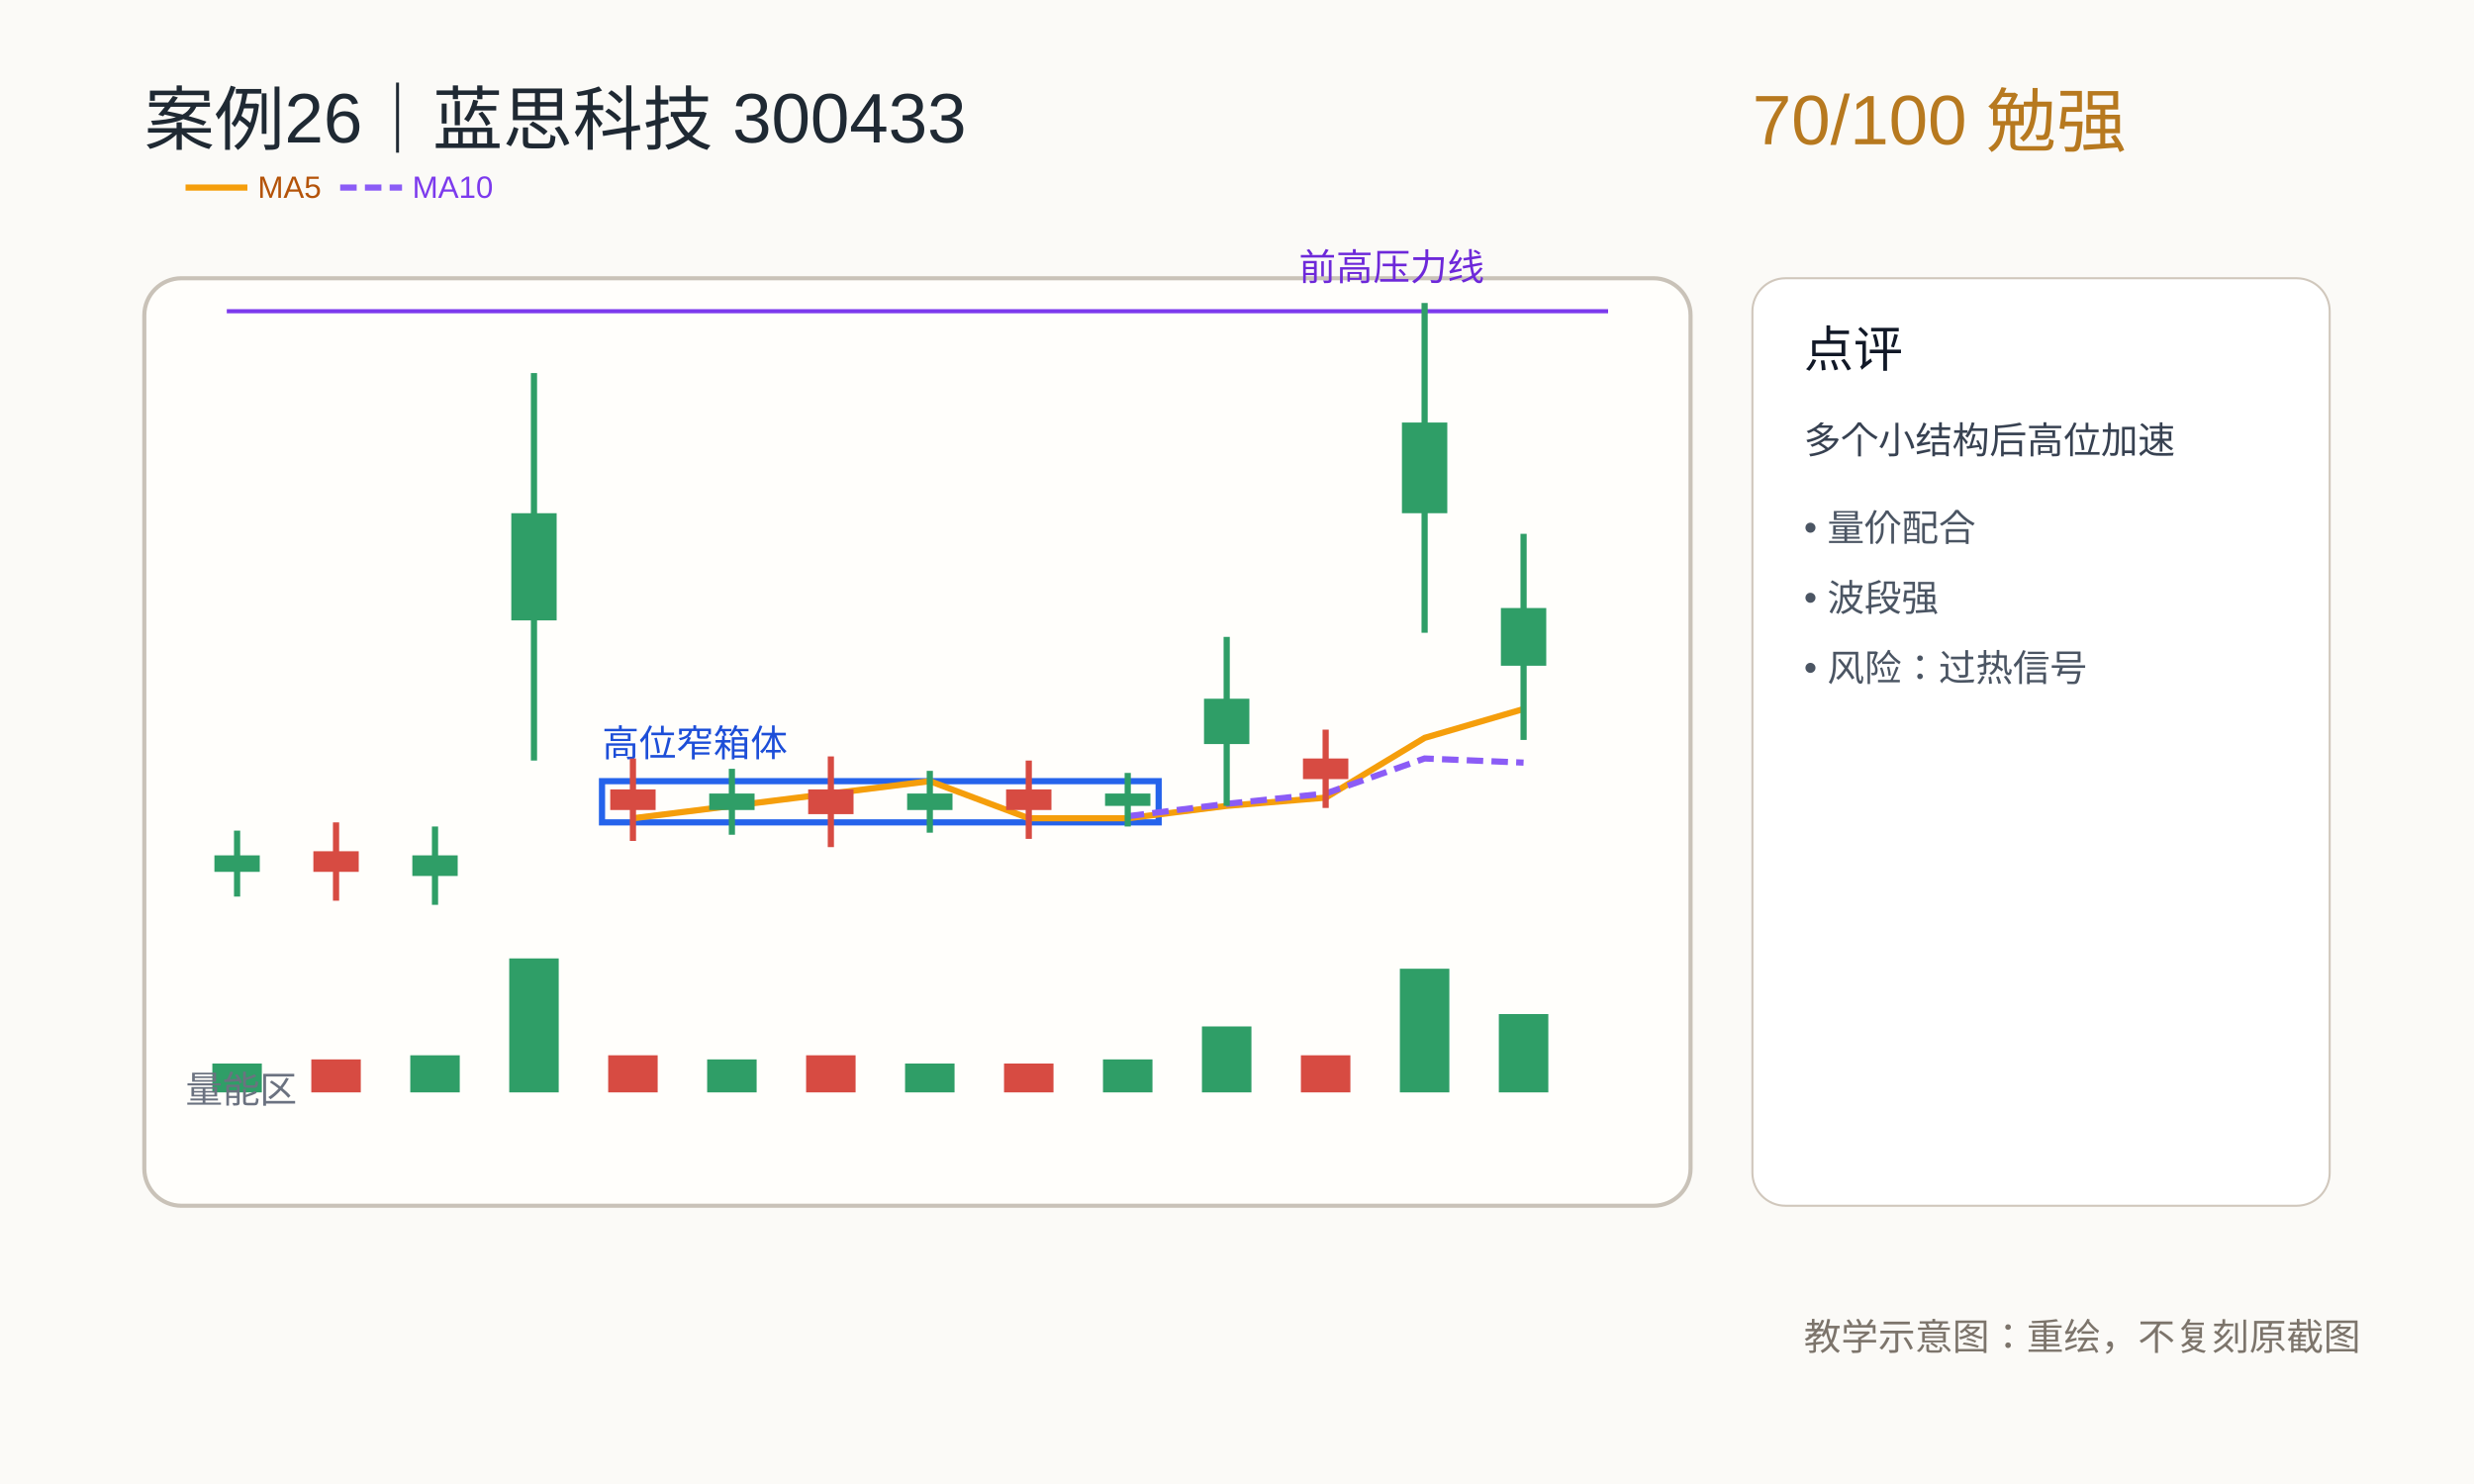
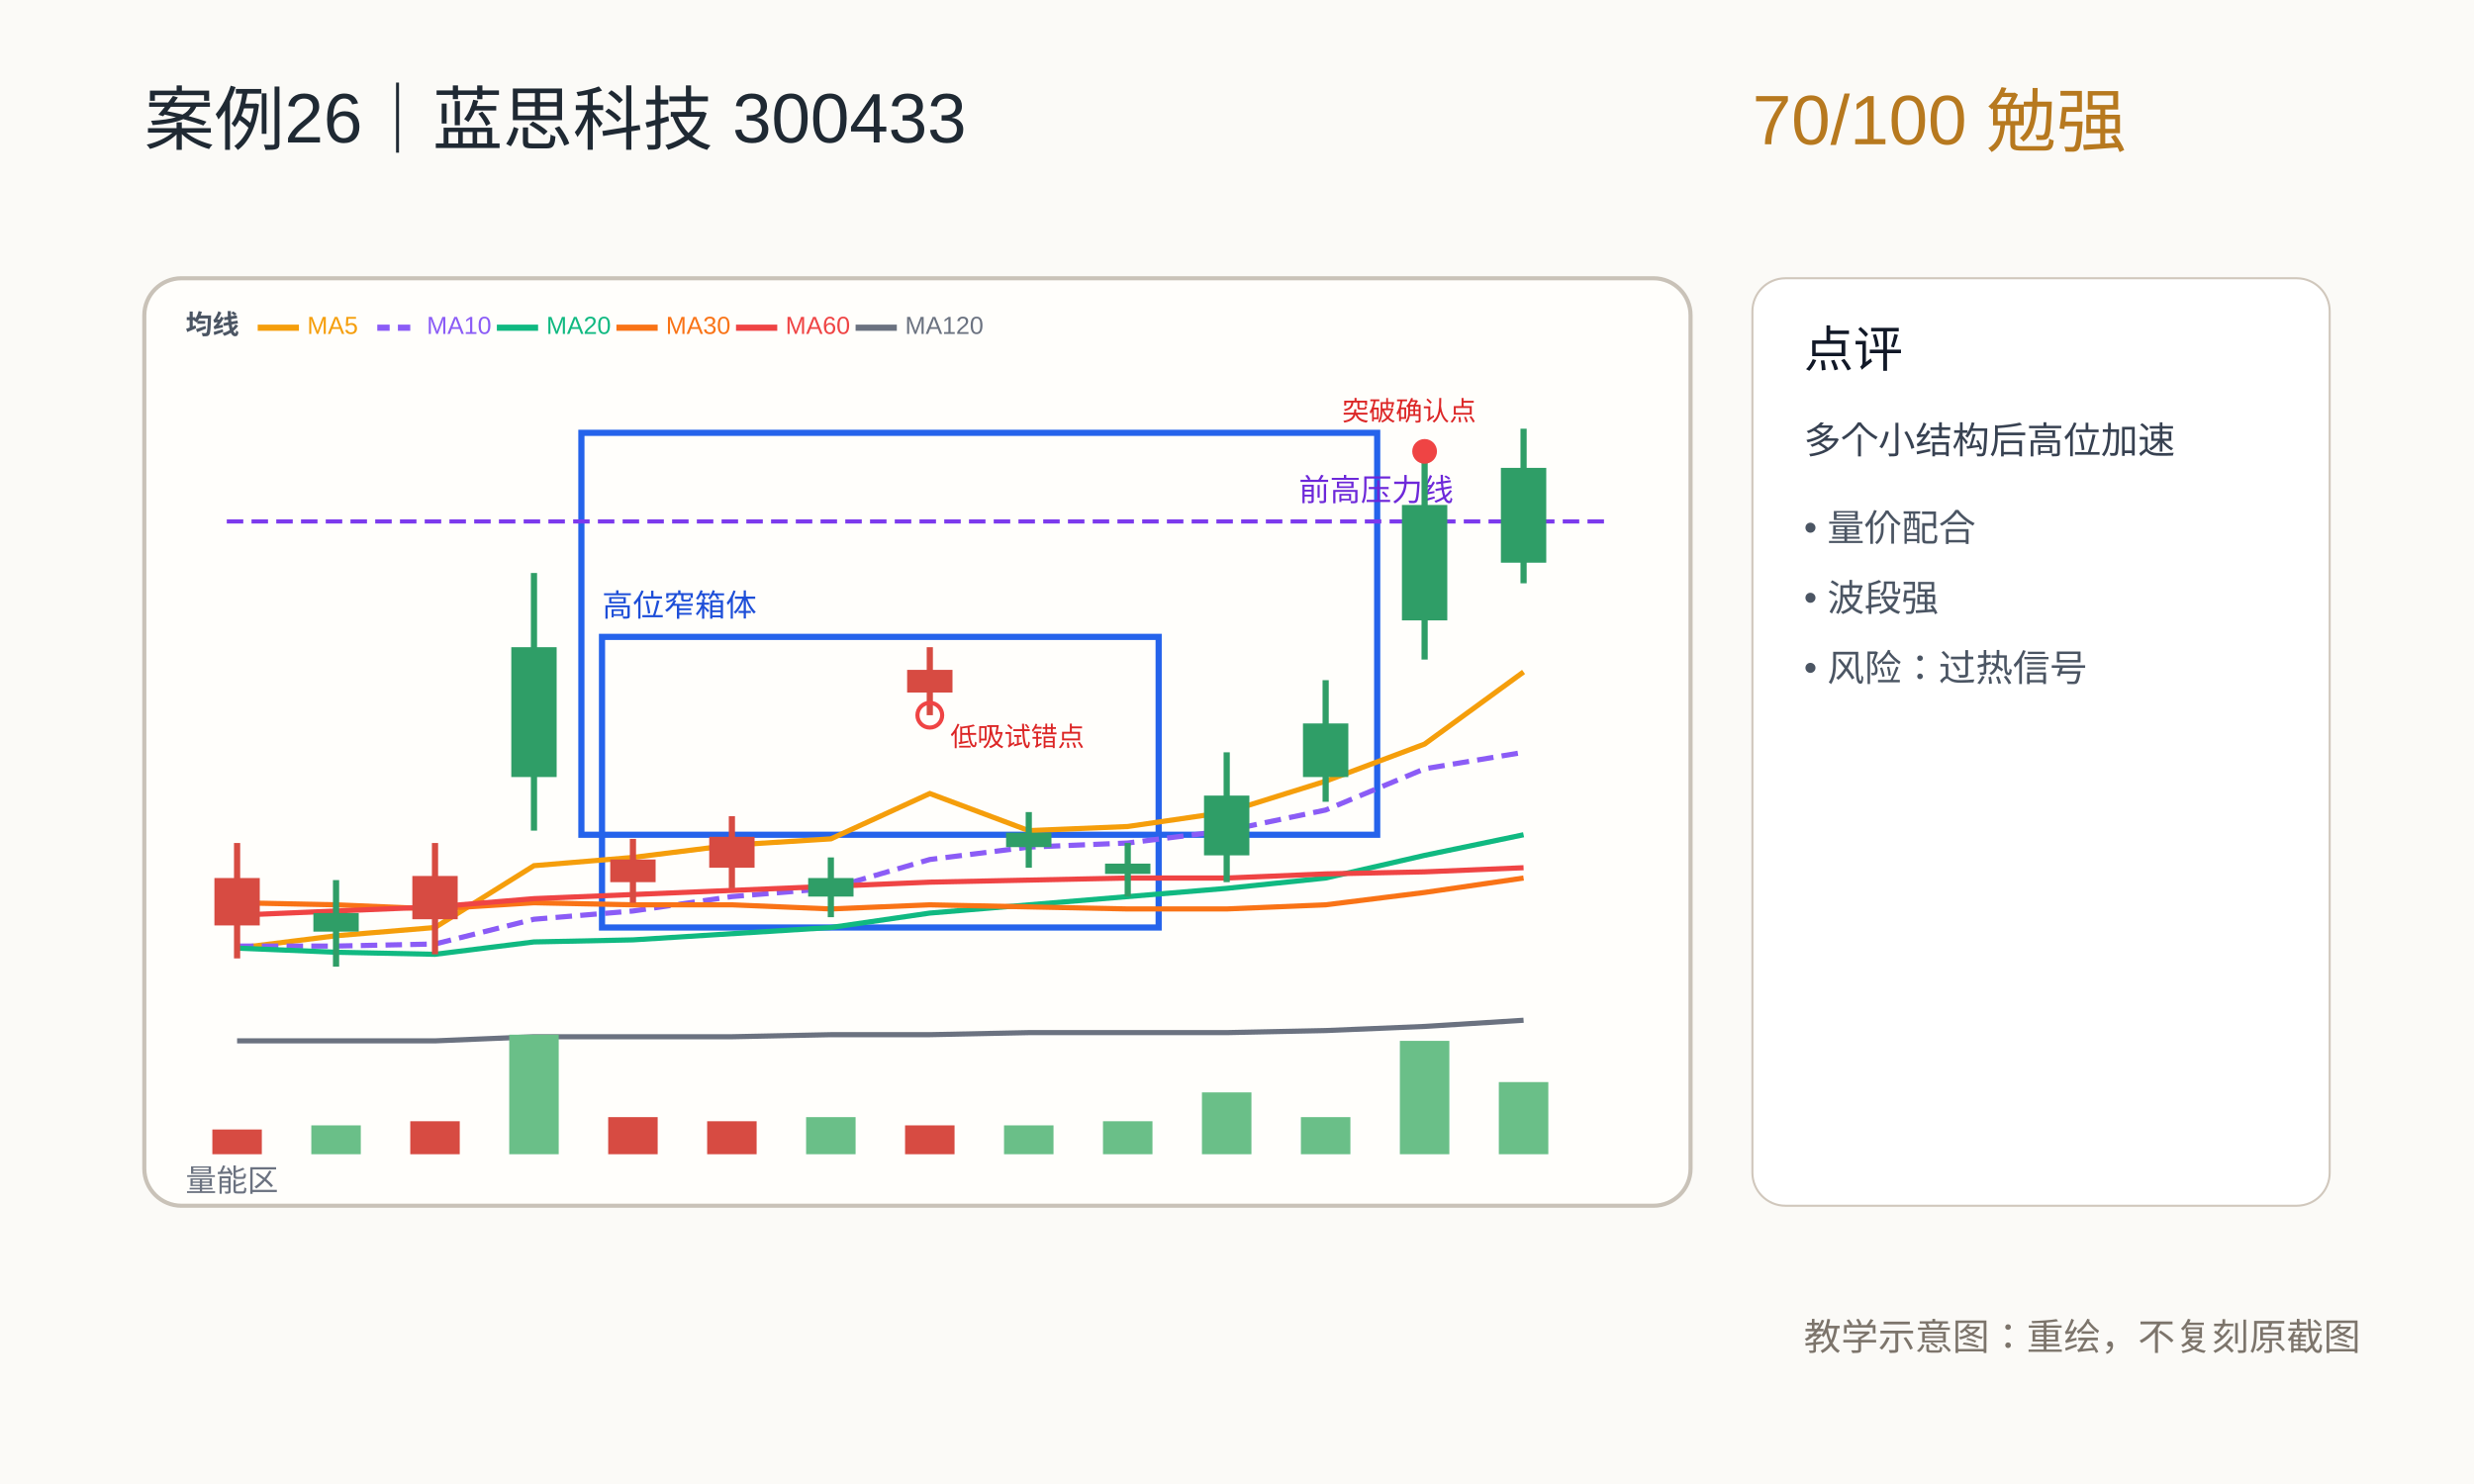
<svg xmlns="http://www.w3.org/2000/svg" width="1200" height="720" viewBox="0 0 1200 720">
  <rect width="1200" height="720" fill="#fbfaf7" />
  <rect x="70" y="135" width="750" height="450" rx="18" fill="#fffefb" stroke="#c9c2b8" stroke-width="2" />
  <text x="70" y="70" font-size="34" font-family="PingFang SC, Arial" fill="#1f2933">案例26｜蓝思科技 300433</text>
  <text x="850" y="70" font-size="34" font-family="PingFang SC, Arial" fill="#b7791f">70/100  勉强</text>
-   <line x1="110" y1="151" x2="780" y2="151" stroke="#7c3aed" stroke-width="2" />
-   <text x="630" y="136" font-size="18" font-family="PingFang SC, Arial" fill="#6d28d9">前高压力线</text>
-   <rect x="292" y="379" width="270" height="20" fill="none" stroke="#2563eb" stroke-width="3" />
-   <text x="292" y="367" font-size="18" font-family="PingFang SC, Arial" fill="#1d4ed8">高位窄箱体</text>
-   <polyline points="307,397 355,391 403,385 451,379 499,397 547,397 595,391 643,387 691,358 739,344" fill="none" stroke="#f59e0b" stroke-width="3" />
-   <polyline points="547,396 595,390 643,385 691,368 739,370" fill="none" stroke="#8b5cf6" stroke-width="3" stroke-dasharray="8,4" />
-   <line x1="90" y1="91" x2="120" y2="91" stroke="#f59e0b" stroke-width="3" />
-   <text x="125" y="96" font-size="15" font-family="PingFang SC, Arial" fill="#b45309">MA5</text>
-   <line x1="165" y1="91" x2="195" y2="91" stroke="#8b5cf6" stroke-width="3" stroke-dasharray="8,4" />
-   <text x="200" y="96" font-size="15" font-family="PingFang SC, Arial" fill="#7c3aed">MA10</text>
-   <line x1="115" y1="403" x2="115" y2="435" stroke="#2f9e67" stroke-width="3" />
-   <rect x="104" y="415" width="22" height="8" fill="#2f9e67" />
-   <line x1="163" y1="399" x2="163" y2="437" stroke="#d74b42" stroke-width="3" />
-   <rect x="152" y="413" width="22" height="10" fill="#d74b42" />
-   <line x1="211" y1="401" x2="211" y2="439" stroke="#2f9e67" stroke-width="3" />
-   <rect x="200" y="415" width="22" height="10" fill="#2f9e67" />
-   <line x1="259" y1="181" x2="259" y2="369" stroke="#2f9e67" stroke-width="3" />
-   <rect x="248" y="249" width="22" height="52" fill="#2f9e67" />
-   <line x1="307" y1="368" x2="307" y2="408" stroke="#d74b42" stroke-width="3" />
-   <rect x="296" y="383" width="22" height="10" fill="#d74b42" />
-   <line x1="355" y1="373" x2="355" y2="405" stroke="#2f9e67" stroke-width="3" />
-   <rect x="344" y="385" width="22" height="8" fill="#2f9e67" />
-   <line x1="403" y1="367" x2="403" y2="411" stroke="#d74b42" stroke-width="3" />
-   <rect x="392" y="383" width="22" height="12" fill="#d74b42" />
-   <line x1="451" y1="374" x2="451" y2="404" stroke="#2f9e67" stroke-width="3" />
-   <rect x="440" y="385" width="22" height="8" fill="#2f9e67" />
-   <line x1="499" y1="369" x2="499" y2="407" stroke="#d74b42" stroke-width="3" />
-   <rect x="488" y="383" width="22" height="10" fill="#d74b42" />
-   <line x1="547" y1="375" x2="547" y2="401" stroke="#2f9e67" stroke-width="3" />
-   <rect x="536" y="385" width="22" height="6" fill="#2f9e67" />
-   <line x1="595" y1="309" x2="595" y2="391" stroke="#2f9e67" stroke-width="3" />
-   <rect x="584" y="339" width="22" height="22" fill="#2f9e67" />
-   <line x1="643" y1="354" x2="643" y2="392" stroke="#d74b42" stroke-width="3" />
-   <rect x="632" y="368" width="22" height="10" fill="#d74b42" />
-   <line x1="691" y1="147" x2="691" y2="307" stroke="#2f9e67" stroke-width="3" />
-   <rect x="680" y="205" width="22" height="44" fill="#2f9e67" />
-   <line x1="739" y1="259" x2="739" y2="359" stroke="#2f9e67" stroke-width="3" />
-   <rect x="728" y="295" width="22" height="28" fill="#2f9e67" />
-   <rect x="103" y="516" width="24" height="14" fill="#2f9e67" />
-   <rect x="151" y="514" width="24" height="16" fill="#d74b42" />
-   <rect x="199" y="512" width="24" height="18" fill="#2f9e67" />
-   <rect x="247" y="465" width="24" height="65" fill="#2f9e67" />
-   <rect x="295" y="512" width="24" height="18" fill="#d74b42" />
-   <rect x="343" y="514" width="24" height="16" fill="#2f9e67" />
-   <rect x="391" y="512" width="24" height="18" fill="#d74b42" />
-   <rect x="439" y="516" width="24" height="14" fill="#2f9e67" />
-   <rect x="487" y="516" width="24" height="14" fill="#d74b42" />
-   <rect x="535" y="514" width="24" height="16" fill="#2f9e67" />
-   <rect x="583" y="498" width="24" height="32" fill="#2f9e67" />
-   <rect x="631" y="512" width="24" height="18" fill="#d74b42" />
-   <rect x="679" y="470" width="24" height="60" fill="#2f9e67" />
-   <rect x="727" y="492" width="24" height="38" fill="#2f9e67" />
-   <text x="90" y="535" font-size="18" font-family="PingFang SC, Arial" fill="#6b7280">量能区</text>
+   <rect x="282" y="210" width="386" height="195" fill="none" stroke="#2563eb" stroke-width="3" />
+   <text x="90" y="162" font-size="13" font-family="PingFang SC, Arial" fill="#4b5563" font-weight="bold">均线</text>
+   <line x1="125" y1="159" x2="145" y2="159" stroke="#f59e0b" stroke-width="3" />
+   <text x="149" y="162" font-size="12" font-family="PingFang SC, Arial" fill="#f59e0b">MA5</text>
+   <line x1="183" y1="159" x2="203" y2="159" stroke="#8b5cf6" stroke-width="3" stroke-dasharray="6,4" />
+   <text x="207" y="162" font-size="12" font-family="PingFang SC, Arial" fill="#8b5cf6">MA10</text>
+   <line x1="241" y1="159" x2="261" y2="159" stroke="#10b981" stroke-width="3" />
+   <text x="265" y="162" font-size="12" font-family="PingFang SC, Arial" fill="#10b981">MA20</text>
+   <line x1="299" y1="159" x2="319" y2="159" stroke="#f97316" stroke-width="3" />
+   <text x="323" y="162" font-size="12" font-family="PingFang SC, Arial" fill="#f97316">MA30</text>
+   <line x1="357" y1="159" x2="377" y2="159" stroke="#ef4444" stroke-width="3" />
+   <text x="381" y="162" font-size="12" font-family="PingFang SC, Arial" fill="#ef4444">MA60</text>
+   <line x1="415" y1="159" x2="435" y2="159" stroke="#6b7280" stroke-width="3" />
+   <text x="439" y="162" font-size="12" font-family="PingFang SC, Arial" fill="#6b7280">MA120</text>
+   <line x1="110" y1="253" x2="780" y2="253" stroke="#7c3aed" stroke-width="2" stroke-dasharray="8,4" />
+   <text x="630" y="243" font-size="15" font-family="PingFang SC, Arial" fill="#6d28d9">前高压力线</text>
+   <rect x="292" y="309" width="270" height="141" fill="none" stroke="#2563eb" stroke-width="3" />
+   <text x="292" y="299" font-size="15" font-family="PingFang SC, Arial" fill="#1d4ed8">高位窄箱体</text>
+   <polyline points="115,460 163,454 211,450 259,420 307,416 355,410 403,407 451,385 499,403 547,401 595,394 643,379 691,361 739,326" fill="none" stroke="#f59e0b" stroke-width="2.5" />
+   <polyline points="115,459 163,459 211,458 259,446 307,442 355,435 403,431 451,417 499,411 547,409 595,403 643,393 691,373 739,365" fill="none" stroke="#8b5cf6" stroke-width="2.5" stroke-dasharray="8,4" />
+   <polyline points="115,460 163,462 211,463 259,457 307,456 355,453 403,450 451,443 499,439 547,435 595,431 643,426 691,415 739,405" fill="none" stroke="#10b981" stroke-width="2.5" />
+   <polyline points="115,438 163,439 211,441 259,438 307,439 355,439 403,441 451,439 499,440 547,441 595,441 643,439 691,433 739,426" fill="none" stroke="#f97316" stroke-width="2.5" />
+   <polyline points="115,444 163,442 211,440 259,436 307,434 355,432 403,430 451,428 499,427 547,426 595,426 643,424 691,423 739,421" fill="none" stroke="#ef4444" stroke-width="2.5" />
+   <polyline points="115,505 163,505 211,505 259,503 307,503 355,503 403,502 451,502 499,501 547,501 595,501 643,500 691,498 739,495" fill="none" stroke="#6b7280" stroke-width="2.5" />
+   <line x1="115" y1="409" x2="115" y2="465" stroke="#d74b42" stroke-width="3" />
+   <rect x="104" y="426" width="22" height="23" fill="#d74b42" />
+   <line x1="163" y1="427" x2="163" y2="469" stroke="#2f9e67" stroke-width="3" />
+   <rect x="152" y="443" width="22" height="9" fill="#2f9e67" />
+   <line x1="211" y1="409" x2="211" y2="463" stroke="#d74b42" stroke-width="3" />
+   <rect x="200" y="425" width="22" height="21" fill="#d74b42" />
+   <line x1="259" y1="278" x2="259" y2="403" stroke="#2f9e67" stroke-width="3" />
+   <rect x="248" y="314" width="22" height="63" fill="#2f9e67" />
+   <line x1="307" y1="407" x2="307" y2="438" stroke="#d74b42" stroke-width="3" />
+   <rect x="296" y="417" width="22" height="11" fill="#d74b42" />
+   <line x1="355" y1="396" x2="355" y2="431" stroke="#d74b42" stroke-width="3" />
+   <rect x="344" y="406" width="22" height="15" fill="#d74b42" />
+   <line x1="403" y1="416" x2="403" y2="445" stroke="#2f9e67" stroke-width="3" />
+   <rect x="392" y="426" width="22" height="9" fill="#2f9e67" />
+   <line x1="451" y1="314" x2="451" y2="347" stroke="#d74b42" stroke-width="3" />
+   <rect x="440" y="325" width="22" height="11" fill="#d74b42" />
+   <line x1="499" y1="394" x2="499" y2="421" stroke="#2f9e67" stroke-width="3" />
+   <rect x="488" y="404" width="22" height="7" fill="#2f9e67" />
+   <line x1="547" y1="409" x2="547" y2="435" stroke="#2f9e67" stroke-width="3" />
+   <rect x="536" y="419" width="22" height="5" fill="#2f9e67" />
+   <line x1="595" y1="365" x2="595" y2="428" stroke="#2f9e67" stroke-width="3" />
+   <rect x="584" y="386" width="22" height="29" fill="#2f9e67" />
+   <line x1="643" y1="330" x2="643" y2="389" stroke="#2f9e67" stroke-width="3" />
+   <rect x="632" y="351" width="22" height="26" fill="#2f9e67" />
+   <line x1="691" y1="219" x2="691" y2="320" stroke="#2f9e67" stroke-width="3" />
+   <rect x="680" y="245" width="22" height="56" fill="#2f9e67" />
+   <line x1="739" y1="208" x2="739" y2="283" stroke="#2f9e67" stroke-width="3" />
+   <rect x="728" y="227" width="22" height="46" fill="#2f9e67" />
+   <rect x="103" y="548" width="24" height="12" fill="#d74b42" />
+   <rect x="151" y="546" width="24" height="14" fill="#6abf88" />
+   <rect x="199" y="544" width="24" height="16" fill="#d74b42" />
+   <rect x="247" y="502" width="24" height="58" fill="#6abf88" />
+   <rect x="295" y="542" width="24" height="18" fill="#d74b42" />
+   <rect x="343" y="544" width="24" height="16" fill="#d74b42" />
+   <rect x="391" y="542" width="24" height="18" fill="#6abf88" />
+   <rect x="439" y="546" width="24" height="14" fill="#d74b42" />
+   <rect x="487" y="546" width="24" height="14" fill="#6abf88" />
+   <rect x="535" y="544" width="24" height="16" fill="#6abf88" />
+   <rect x="583" y="530" width="24" height="30" fill="#6abf88" />
+   <rect x="631" y="542" width="24" height="18" fill="#6abf88" />
+   <rect x="679" y="505" width="24" height="55" fill="#6abf88" />
+   <rect x="727" y="525" width="24" height="35" fill="#6abf88" />
+   <text x="90" y="578" font-size="15" font-family="PingFang SC, Arial" fill="#6b7280">量能区</text>
+   <circle cx="451" cy="347" r="6" fill="none" stroke="#ef4444" stroke-width="2" />
+   <text x="461" y="362" font-size="13" font-family="PingFang SC, Arial" fill="#dc2626">低吸试错点</text>
+   <circle cx="691" cy="219" r="6" fill="#ef4444" stroke="none" />
+   <text x="651" y="204" font-size="13" font-family="PingFang SC, Arial" fill="#dc2626">突破确认点</text>
  <rect x="850" y="135" width="280" height="450" rx="16" fill="#ffffff" stroke="#d0c7bc" />
  <text x="875" y="178" font-size="24" font-family="PingFang SC, Arial" fill="#111827">点评</text>
  <text x="875" y="220" font-size="18" font-family="PingFang SC, Arial" fill="#374151">多个小结构后高位加速</text>
  <text x="875" y="262" font-size="18" font-family="PingFang SC, Arial" fill="#4b5563">• 量价配合</text>
  <text x="875" y="296" font-size="18" font-family="PingFang SC, Arial" fill="#4b5563">• 波段强</text>
  <text x="875" y="330" font-size="18" font-family="PingFang SC, Arial" fill="#4b5563">• 风险：过热信号</text>
  <text x="875" y="655" font-size="18" font-family="PingFang SC, Arial" fill="#7c746b">教学示意图：重绘，不复刻原截图</text>
</svg>
